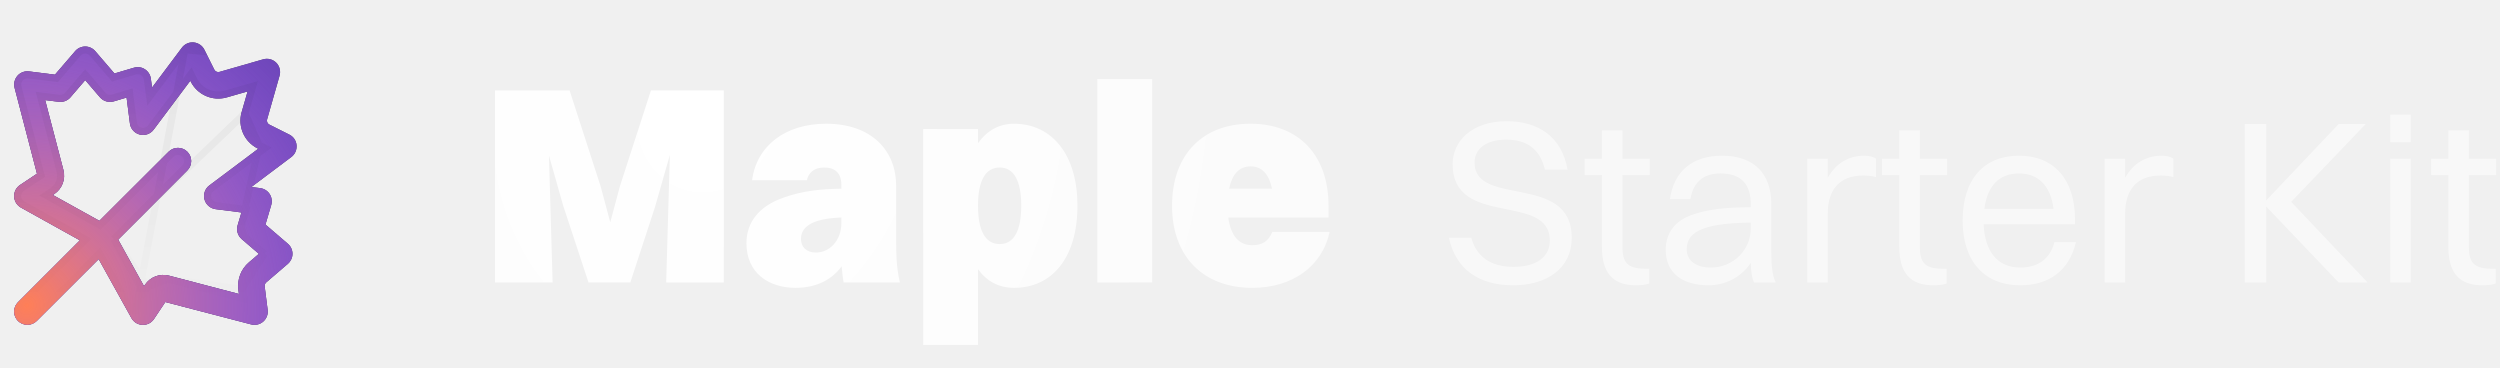
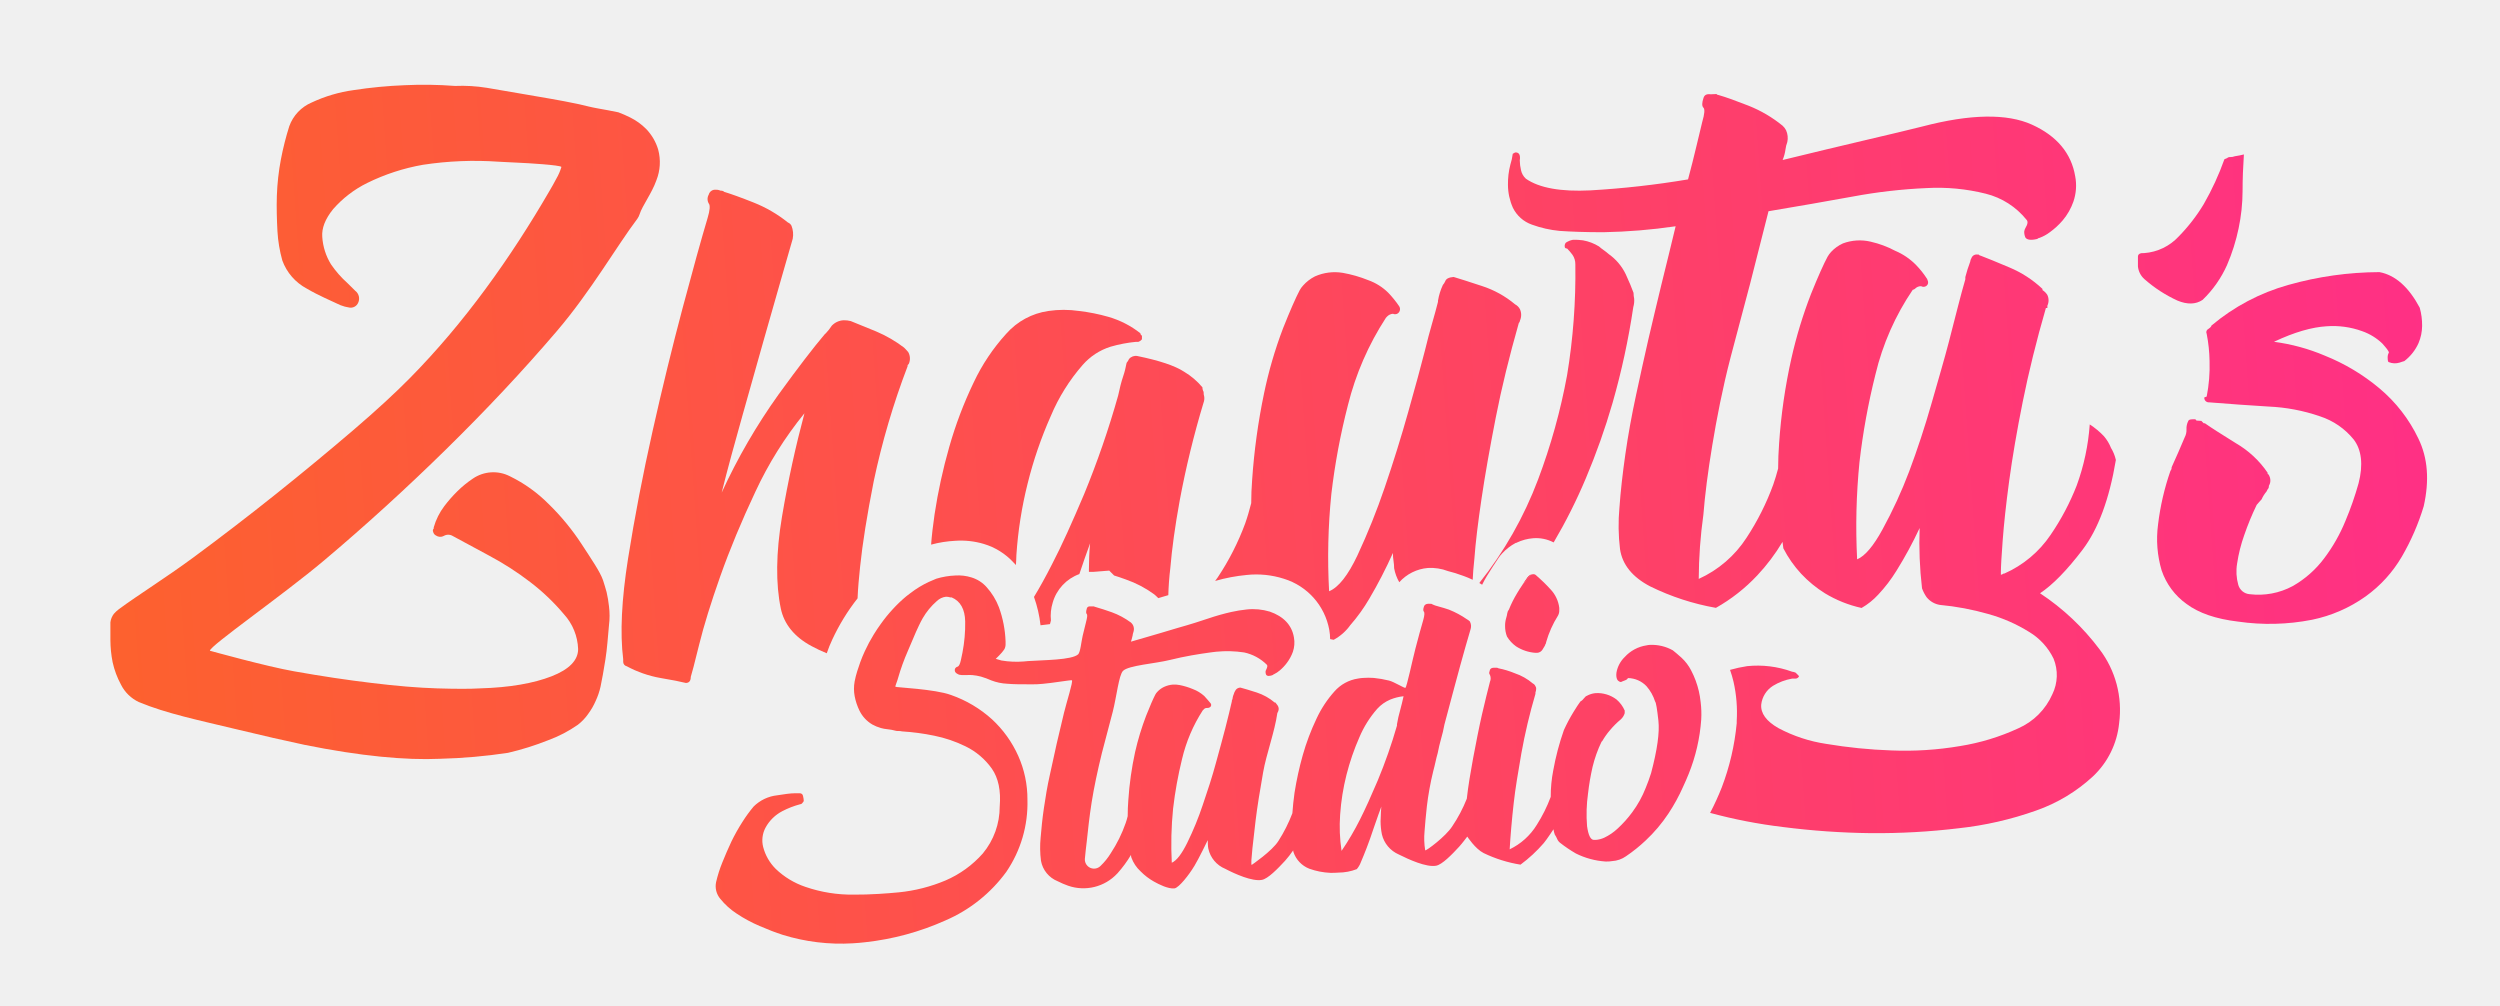
- <svg xmlns="http://www.w3.org/2000/svg" width="177" height="26" viewBox="0 0 177 26" fill="none">
-   <path d="M14.47 3.52C14.325 3.231 14.04 3.036 13.716 3.004C13.392 2.973 13.076 3.114 12.88 3.375L10.763 6.203L10.681 5.574C10.646 5.301 10.494 5.059 10.263 4.907C10.033 4.754 9.748 4.715 9.486 4.793L8.103 5.203L6.744 3.621C6.564 3.414 6.306 3.293 6.033 3.293C5.76 3.293 5.498 3.414 5.322 3.621L3.892 5.285L2.057 5.055C1.748 5.016 1.439 5.133 1.236 5.367C1.033 5.602 0.955 5.918 1.033 6.219L2.619 12.297L1.42 13.098C1.146 13.277 0.99 13.59 1.002 13.914C1.014 14.238 1.197 14.535 1.482 14.695L5.658 17.015L1.275 21.398C0.908 21.765 0.908 22.359 1.275 22.722C1.643 23.085 2.236 23.089 2.6 22.722L6.986 18.343L9.306 22.519C9.466 22.804 9.759 22.988 10.087 22.999C10.415 23.011 10.724 22.855 10.904 22.581L11.704 21.382L17.782 22.968C18.083 23.046 18.403 22.972 18.638 22.765C18.872 22.558 18.989 22.253 18.95 21.945L18.739 20.273C18.728 20.168 18.767 20.066 18.845 19.996L20.38 18.679C20.587 18.5 20.708 18.242 20.708 17.968C20.708 17.695 20.587 17.433 20.38 17.258L18.794 15.898L19.204 14.515C19.282 14.25 19.239 13.969 19.091 13.738C18.942 13.508 18.696 13.355 18.423 13.32L17.798 13.238L20.626 11.117C20.888 10.922 21.024 10.605 20.997 10.281C20.97 9.957 20.774 9.672 20.481 9.527L19.071 8.82C18.939 8.754 18.868 8.598 18.911 8.453L19.794 5.36C19.888 5.032 19.798 4.68 19.556 4.438C19.314 4.196 18.962 4.106 18.634 4.2L15.54 5.09C15.396 5.133 15.243 5.063 15.173 4.93L14.47 3.52ZM8.365 16.965L13.263 12.066C13.63 11.699 13.63 11.105 13.263 10.742C12.896 10.379 12.302 10.375 11.939 10.742L7.037 15.636L3.74 13.805L3.846 13.734C4.4 13.363 4.658 12.684 4.49 12.039L3.197 7.086L4.162 7.207C4.474 7.246 4.787 7.125 4.99 6.887L6.033 5.672L7.076 6.887C7.318 7.168 7.701 7.281 8.056 7.176L8.962 6.906L9.197 8.734C9.244 9.113 9.517 9.426 9.888 9.524C10.259 9.621 10.65 9.484 10.877 9.18L13.474 5.715L13.501 5.77C13.97 6.711 15.044 7.184 16.056 6.895L17.529 6.473L17.107 7.945C16.818 8.957 17.29 10.031 18.232 10.504L18.286 10.531L14.822 13.129C14.517 13.359 14.38 13.75 14.478 14.117C14.575 14.484 14.888 14.758 15.267 14.808L17.095 15.043L16.825 15.949C16.72 16.304 16.833 16.687 17.114 16.929L18.329 17.972L17.622 18.578C17.064 19.054 16.782 19.781 16.876 20.511L16.915 20.812L11.962 19.515C11.318 19.347 10.638 19.605 10.267 20.16L10.197 20.265L8.365 16.965Z" fill="#0D001D" />
-   <path d="M14.47 3.52C14.325 3.231 14.04 3.036 13.716 3.004C13.392 2.973 13.076 3.114 12.88 3.375L10.763 6.203L10.681 5.574C10.646 5.301 10.494 5.059 10.263 4.907C10.033 4.754 9.748 4.715 9.486 4.793L8.103 5.203L6.744 3.621C6.564 3.414 6.306 3.293 6.033 3.293C5.76 3.293 5.498 3.414 5.322 3.621L3.892 5.285L2.057 5.055C1.748 5.016 1.439 5.133 1.236 5.367C1.033 5.602 0.955 5.918 1.033 6.219L2.619 12.297L1.42 13.098C1.146 13.277 0.99 13.59 1.002 13.914C1.014 14.238 1.197 14.535 1.482 14.695L5.658 17.015L1.275 21.398C0.908 21.765 0.908 22.359 1.275 22.722C1.643 23.085 2.236 23.089 2.6 22.722L6.986 18.343L9.306 22.519C9.466 22.804 9.759 22.988 10.087 22.999C10.415 23.011 10.724 22.855 10.904 22.581L11.704 21.382L17.782 22.968C18.083 23.046 18.403 22.972 18.638 22.765C18.872 22.558 18.989 22.253 18.95 21.945L18.739 20.273C18.728 20.168 18.767 20.066 18.845 19.996L20.38 18.679C20.587 18.5 20.708 18.242 20.708 17.968C20.708 17.695 20.587 17.433 20.38 17.258L18.794 15.898L19.204 14.515C19.282 14.25 19.239 13.969 19.091 13.738C18.942 13.508 18.696 13.355 18.423 13.32L17.798 13.238L20.626 11.117C20.888 10.922 21.024 10.605 20.997 10.281C20.97 9.957 20.774 9.672 20.481 9.527L19.071 8.82C18.939 8.754 18.868 8.598 18.911 8.453L19.794 5.36C19.888 5.032 19.798 4.68 19.556 4.438C19.314 4.196 18.962 4.106 18.634 4.2L15.54 5.09C15.396 5.133 15.243 5.063 15.173 4.93L14.47 3.52ZM8.365 16.965L13.263 12.066C13.63 11.699 13.63 11.105 13.263 10.742C12.896 10.379 12.302 10.375 11.939 10.742L7.037 15.636L3.74 13.805L3.846 13.734C4.4 13.363 4.658 12.684 4.49 12.039L3.197 7.086L4.162 7.207C4.474 7.246 4.787 7.125 4.99 6.887L6.033 5.672L7.076 6.887C7.318 7.168 7.701 7.281 8.056 7.176L8.962 6.906L9.197 8.734C9.244 9.113 9.517 9.426 9.888 9.524C10.259 9.621 10.65 9.484 10.877 9.18L13.474 5.715L13.501 5.77C13.97 6.711 15.044 7.184 16.056 6.895L17.529 6.473L17.107 7.945C16.818 8.957 17.29 10.031 18.232 10.504L18.286 10.531L14.822 13.129C14.517 13.359 14.38 13.75 14.478 14.117C14.575 14.484 14.888 14.758 15.267 14.808L17.095 15.043L16.825 15.949C16.72 16.304 16.833 16.687 17.114 16.929L18.329 17.972L17.622 18.578C17.064 19.054 16.782 19.781 16.876 20.511L16.915 20.812L11.962 19.515C11.318 19.347 10.638 19.605 10.267 20.16L10.197 20.265L8.365 16.965Z" fill="url(#paint0_radial_64_2)" />
-   <path d="M14.47 3.52C14.325 3.231 14.04 3.036 13.716 3.004C13.392 2.973 13.076 3.114 12.88 3.375L10.763 6.203L10.681 5.574C10.646 5.301 10.494 5.059 10.263 4.907C10.033 4.754 9.748 4.715 9.486 4.793L8.103 5.203L6.744 3.621C6.564 3.414 6.306 3.293 6.033 3.293C5.76 3.293 5.498 3.414 5.322 3.621L3.892 5.285L2.057 5.055C1.748 5.016 1.439 5.133 1.236 5.367C1.033 5.602 0.955 5.918 1.033 6.219L2.619 12.297L1.42 13.098C1.146 13.277 0.99 13.59 1.002 13.914C1.014 14.238 1.197 14.535 1.482 14.695L5.658 17.015L1.275 21.398C0.908 21.765 0.908 22.359 1.275 22.722C1.643 23.085 2.236 23.089 2.6 22.722L6.986 18.343L9.306 22.519C9.466 22.804 9.759 22.988 10.087 22.999C10.415 23.011 10.724 22.855 10.904 22.581L11.704 21.382L17.782 22.968C18.083 23.046 18.403 22.972 18.638 22.765C18.872 22.558 18.989 22.253 18.95 21.945L18.739 20.273C18.728 20.168 18.767 20.066 18.845 19.996L20.38 18.679C20.587 18.5 20.708 18.242 20.708 17.968C20.708 17.695 20.587 17.433 20.38 17.258L18.794 15.898L19.204 14.515C19.282 14.25 19.239 13.969 19.091 13.738C18.942 13.508 18.696 13.355 18.423 13.32L17.798 13.238L20.626 11.117C20.888 10.922 21.024 10.605 20.997 10.281C20.97 9.957 20.774 9.672 20.481 9.527L19.071 8.82C18.939 8.754 18.868 8.598 18.911 8.453L19.794 5.36C19.888 5.032 19.798 4.68 19.556 4.438C19.314 4.196 18.962 4.106 18.634 4.2L15.54 5.09C15.396 5.133 15.243 5.063 15.173 4.93L14.47 3.52ZM8.365 16.965L13.263 12.066C13.63 11.699 13.63 11.105 13.263 10.742C12.896 10.379 12.302 10.375 11.939 10.742L7.037 15.636L3.74 13.805L3.846 13.734C4.4 13.363 4.658 12.684 4.49 12.039L3.197 7.086L4.162 7.207C4.474 7.246 4.787 7.125 4.99 6.887L6.033 5.672L7.076 6.887C7.318 7.168 7.701 7.281 8.056 7.176L8.962 6.906L9.197 8.734C9.244 9.113 9.517 9.426 9.888 9.524C10.259 9.621 10.65 9.484 10.877 9.18L13.474 5.715L13.501 5.77C13.97 6.711 15.044 7.184 16.056 6.895L17.529 6.473L17.107 7.945C16.818 8.957 17.29 10.031 18.232 10.504L18.286 10.531L14.822 13.129C14.517 13.359 14.38 13.75 14.478 14.117C14.575 14.484 14.888 14.758 15.267 14.808L17.095 15.043L16.825 15.949C16.72 16.304 16.833 16.687 17.114 16.929L18.329 17.972L17.622 18.578C17.064 19.054 16.782 19.781 16.876 20.511L16.915 20.812L11.962 19.515C11.318 19.347 10.638 19.605 10.267 20.16L10.197 20.265L8.365 16.965Z" fill="url(#paint1_radial_64_2)" />
-   <path d="M13.081 3.525L13.08 3.525L10.963 6.353L10.595 6.845L10.515 6.236L10.433 5.607L10.433 5.606C10.407 5.406 10.296 5.228 10.125 5.115C9.958 5.005 9.75 4.975 9.557 5.033L9.557 5.033L8.174 5.443L8.019 5.489L7.914 5.366L6.555 3.785C6.555 3.785 6.555 3.785 6.555 3.785C6.421 3.631 6.231 3.543 6.033 3.543C5.833 3.543 5.641 3.632 5.513 3.783L5.512 3.784L5.512 3.784L4.082 5.448L3.995 5.55L3.861 5.533L2.025 5.303L2.025 5.303C1.799 5.274 1.573 5.36 1.425 5.531C1.274 5.705 1.218 5.937 1.275 6.156C1.275 6.156 1.275 6.156 1.275 6.156L2.861 12.234L2.906 12.406L2.758 12.505L1.559 13.305L1.557 13.306C1.359 13.437 1.243 13.666 1.252 13.905C1.26 14.14 1.394 14.358 1.604 14.477C1.605 14.477 1.605 14.477 1.605 14.477L5.779 16.797L6.069 16.958L5.835 17.192L1.452 21.575C1.182 21.845 1.183 22.279 1.451 22.544C1.723 22.813 2.158 22.813 2.422 22.546L2.423 22.545L6.809 18.166L7.044 17.933L7.205 18.222L9.524 22.396C9.524 22.397 9.524 22.397 9.524 22.397L13.081 3.525ZM13.081 3.525C13.224 3.333 13.455 3.23 13.692 3.253C13.931 3.276 14.14 3.42 14.246 3.631L13.081 3.525ZM8.055 16.921L8.188 16.788L13.086 11.89C13.356 11.62 13.355 11.185 13.087 10.92C12.816 10.651 12.38 10.652 12.117 10.918L12.116 10.919L7.213 15.813L7.08 15.947L6.915 15.855L3.619 14.023L3.26 13.824L3.601 13.597L3.707 13.526C4.173 13.214 4.389 12.644 4.248 12.102L2.955 7.149L2.862 6.792L3.228 6.838L4.193 6.959C4.193 6.959 4.193 6.959 4.193 6.959C4.422 6.988 4.652 6.899 4.8 6.725L4.8 6.724L5.843 5.509L6.033 5.288L6.223 5.509L7.265 6.724C7.265 6.724 7.265 6.724 7.266 6.724C7.444 6.931 7.725 7.014 7.985 6.936C7.985 6.936 7.985 6.936 7.985 6.936L8.891 6.667L9.173 6.583L9.21 6.875L9.445 8.703L9.445 8.704C9.479 8.981 9.679 9.21 9.952 9.282C10.225 9.354 10.511 9.253 10.676 9.031L10.676 9.03L13.274 5.565L13.517 5.241L13.698 5.603L13.725 5.658L13.725 5.658C14.14 6.492 15.091 6.91 15.987 6.654L17.46 6.233L17.893 6.108L17.769 6.542L17.347 8.014L8.055 16.921ZM8.055 16.921L8.146 17.086L9.978 20.387L10.177 20.745L10.405 20.404L10.475 20.299M8.055 16.921L10.475 20.299M10.475 20.299L10.475 20.298C10.787 19.832 11.358 19.616 11.899 19.757L10.475 20.299ZM18.344 10.28L18.398 10.308L18.76 10.489L18.436 10.731L14.972 13.328C14.972 13.328 14.972 13.328 14.972 13.328C14.748 13.498 14.648 13.785 14.719 14.053C14.791 14.321 15.02 14.523 15.299 14.56C15.3 14.56 15.3 14.561 15.3 14.561L17.127 14.795L17.418 14.832L17.334 15.114L17.065 16.02L18.344 10.28ZM18.344 10.28C17.509 9.862 17.091 8.91 17.347 8.014L18.344 10.28ZM18.713 17.973L18.492 18.162L17.785 18.768L17.785 18.768C17.29 19.19 17.041 19.832 17.124 20.479L18.713 17.973ZM18.713 17.973L18.492 17.783M18.713 17.973L18.492 17.783M18.492 17.783L17.278 16.74C17.277 16.74 17.277 16.74 17.277 16.74M18.492 17.783L17.277 16.74M17.277 16.74C17.07 16.561 16.988 16.281 17.065 16.02L17.277 16.74ZM11.899 19.757L16.852 21.054L17.211 21.148L17.163 20.78L17.124 20.479L11.899 19.757Z" stroke="url(#paint2_linear_64_2)" stroke-opacity="0.05" stroke-width="0.5" />
-   <path d="M35.046 20V6.4H40.326L42.526 13.2L43.206 15.74L43.886 13.2L46.086 6.4H51.246V20H47.166L47.426 10.98L46.366 14.68L44.626 20H41.666L39.886 14.6L38.866 11.02L39.126 20H35.046ZM57.129 12.76H53.249C53.569 10.3 55.629 8.76 58.489 8.76C61.709 8.76 63.449 10.66 63.449 13.16V17.26C63.449 18.76 63.589 19.46 63.709 20H59.729C59.669 19.7 59.629 19.32 59.589 18.86C58.789 19.94 57.609 20.38 56.329 20.38C54.409 20.38 52.849 19.32 52.849 17.22C52.849 15.76 53.709 14.6 55.509 13.98C56.869 13.5 58.149 13.38 59.569 13.36V13.1C59.569 12.26 59.129 11.86 58.349 11.86C57.609 11.86 57.229 12.26 57.129 12.76ZM56.709 16.92C56.709 17.48 57.089 17.88 57.769 17.88C58.729 17.88 59.569 17.04 59.569 15.78V15.4C57.349 15.48 56.709 16.14 56.709 16.92ZM69.243 24.42H65.363V9.14H69.243V10.14C69.883 9.24 70.743 8.76 71.783 8.76C74.523 8.76 76.283 11 76.283 14.56C76.283 18.26 74.483 20.38 71.783 20.38C70.723 20.38 69.863 19.92 69.243 19.06V24.42ZM70.783 11.86C69.763 11.86 69.243 12.8 69.243 14.56C69.243 16.34 69.763 17.28 70.783 17.28C71.783 17.28 72.303 16.34 72.303 14.56C72.303 12.8 71.783 11.86 70.783 11.86ZM77.692 20V5.6H81.572V20H77.692ZM94.14 16.42C93.6 18.9 91.46 20.38 88.66 20.38C85.18 20.38 82.98 18.14 82.98 14.58C82.98 10.88 85.2 8.76 88.54 8.76C91.92 8.76 94.06 10.96 94.06 14.56V15.4H86.96C87.14 16.68 87.7 17.36 88.66 17.36C89.38 17.36 89.8 17.08 90.08 16.42H94.14ZM88.54 11.78C87.74 11.78 87.24 12.32 87.02 13.36H90.06C89.84 12.32 89.34 11.78 88.54 11.78Z" fill="url(#paint3_radial_64_2)" />
-   <path d="M104.398 11.519C104.398 14.687 111.279 12.229 111.279 16.832C111.279 18.994 109.53 20.198 107.137 20.198C104.728 20.198 103.078 19.093 102.583 16.832H104.167C104.53 18.169 105.537 18.895 107.154 18.895C108.837 18.895 109.728 18.152 109.728 17.03C109.728 13.598 102.847 16.155 102.847 11.618C102.847 10.001 104.2 8.582 106.675 8.582C108.837 8.582 110.569 9.621 110.982 12.014H109.381C109.035 10.529 108.078 9.886 106.642 9.886C105.223 9.886 104.398 10.529 104.398 11.519ZM113.416 17.476V12.393H112.195V11.239H113.416V9.226H114.868V11.239H116.799V12.393H114.868V17.476C114.868 18.532 115.182 19.026 116.469 19.026H116.766V20.066C116.601 20.148 116.238 20.198 115.825 20.198C114.192 20.198 113.416 19.323 113.416 17.476ZM119.683 14.093H118.231C118.511 12.162 119.782 11.024 121.927 11.024C124.27 11.024 125.408 12.393 125.408 14.44V17.888C125.408 18.895 125.491 19.521 125.722 20H124.187C124.022 19.654 123.973 19.142 123.956 18.614C123.214 19.72 122.026 20.198 120.97 20.198C119.155 20.198 117.934 19.357 117.934 17.69C117.934 16.485 118.594 15.611 119.881 15.182C121.069 14.786 122.273 14.687 123.956 14.671V14.473C123.956 13.053 123.296 12.278 121.795 12.278C120.541 12.278 119.864 12.971 119.683 14.093ZM119.419 17.657C119.419 18.465 120.095 18.944 121.118 18.944C122.735 18.944 123.956 17.674 123.956 16.172V15.759C120.227 15.793 119.419 16.584 119.419 17.657ZM127.954 20V11.239H129.406V12.591C130 11.519 130.94 11.024 131.996 11.024C132.343 11.024 132.656 11.107 132.821 11.239V12.542C132.574 12.46 132.26 12.427 131.914 12.427C130.165 12.427 129.406 13.515 129.406 15.1V20H127.954ZM134.472 17.476V12.393H133.251V11.239H134.472V9.226H135.924V11.239H137.854V12.393H135.924V17.476C135.924 18.532 136.237 19.026 137.524 19.026H137.821V20.066C137.656 20.148 137.293 20.198 136.881 20.198C135.247 20.198 134.472 19.323 134.472 17.476ZM146.975 17.145C146.497 19.192 145.028 20.198 143.032 20.198C140.491 20.198 138.956 18.482 138.956 15.627C138.956 12.658 140.491 11.024 142.949 11.024C145.424 11.024 146.909 12.723 146.909 15.512V15.875H140.441C140.524 17.838 141.448 18.944 143.032 18.944C144.269 18.944 145.144 18.35 145.457 17.145H146.975ZM142.949 12.278C141.547 12.278 140.705 13.152 140.491 14.786H145.391C145.193 13.169 144.319 12.278 142.949 12.278ZM149.009 20V11.239H150.461V12.591C151.055 11.519 151.996 11.024 153.052 11.024C153.398 11.024 153.712 11.107 153.877 11.239V12.542C153.629 12.46 153.316 12.427 152.969 12.427C151.22 12.427 150.461 13.515 150.461 15.1V20H149.009ZM158.93 20V8.78H160.448V14.192L165.579 8.78H167.493L162.213 14.291L167.625 20H165.579L160.448 14.621V20H158.93ZM169.227 10.067V8.12H170.679V10.067H169.227ZM169.227 20V11.239H170.679V20H169.227ZM173.344 17.476V12.393H172.123V11.239H173.344V9.226H174.796V11.239H176.727V12.393H174.796V17.476C174.796 18.532 175.11 19.026 176.397 19.026H176.694V20.066C176.529 20.148 176.166 20.198 175.753 20.198C174.12 20.198 173.344 19.323 173.344 17.476Z" fill="white" fill-opacity="0.55" />
+ <svg xmlns="http://www.w3.org/2000/svg" xmlns:xlink="http://www.w3.org/1999/xlink" id="Camada_1" data-name="Camada 1" viewBox="0 0 512 205.97">
  <defs>
-     <radialGradient id="paint0_radial_64_2" cx="0" cy="0" r="1" gradientUnits="userSpaceOnUse" gradientTransform="translate(1 23) rotate(-47.3271) scale(79.1336 79.1337)">
-       <stop stop-color="#9563FF" />
-       <stop offset="1" stop-color="#9563FF" stop-opacity="0" />
-     </radialGradient>
-     <radialGradient id="paint1_radial_64_2" cx="0" cy="0" r="1" gradientUnits="userSpaceOnUse" gradientTransform="translate(1.90911 21.6364) rotate(-41.7101) scale(28.0094 28.0093)">
-       <stop stop-color="#FF7F57" />
-       <stop offset="1" stop-color="#9563FF" stop-opacity="0" />
-     </radialGradient>
-     <linearGradient id="paint2_linear_64_2" x1="11" y1="3" x2="11" y2="23" gradientUnits="userSpaceOnUse">
-       <stop />
-       <stop offset="1" stop-opacity="0" />
+     <style>.cls-1{fill:url(#Gradiente_sem_nome_6);}.cls-2{fill:url(#Gradiente_sem_nome_6-2);}.cls-3{fill:url(#Gradiente_sem_nome_6-3);}.cls-4{fill:url(#Gradiente_sem_nome_6-4);}.cls-5{fill:url(#Gradiente_sem_nome_6-5);}.cls-6{fill:url(#Gradiente_sem_nome_6-6);}.cls-7{fill:url(#Gradiente_sem_nome_6-7);}.cls-8{fill:url(#Gradiente_sem_nome_6-8);}.cls-9{fill:url(#Gradiente_sem_nome_6-9);}.cls-10{fill:url(#Gradiente_sem_nome_6-10);}.cls-11{fill:url(#Gradiente_sem_nome_6-11);}.cls-12{fill:url(#Gradiente_sem_nome_6-12);}</style>
+     <linearGradient id="Gradiente_sem_nome_6" x1="1" y1="92.5" x2="502.47" y2="57.09" gradientUnits="userSpaceOnUse">
+       <stop offset="0" stop-color="#fd632b" />
+       <stop offset="1" stop-color="#ff2f86" />
    </linearGradient>
-     <radialGradient id="paint3_radial_64_2" cx="0" cy="0" r="1" gradientUnits="userSpaceOnUse" gradientTransform="translate(50.0769 8) rotate(17.0079) scale(75.2126 86.7275)">
-       <stop stop-color="white" />
-       <stop offset="1" stop-color="white" stop-opacity="0.5" />
-     </radialGradient>
+     <linearGradient id="Gradiente_sem_nome_6-2" x1="1.48" y1="99.37" x2="502.95" y2="63.96" xlink:href="#Gradiente_sem_nome_6" />
+     <linearGradient id="Gradiente_sem_nome_6-3" x1="1.85" y1="104.53" x2="503.31" y2="69.12" xlink:href="#Gradiente_sem_nome_6" />
+     <linearGradient id="Gradiente_sem_nome_6-4" x1="2.66" y1="116.05" x2="504.13" y2="80.64" xlink:href="#Gradiente_sem_nome_6" />
+     <linearGradient id="Gradiente_sem_nome_6-5" x1="2.4" y1="112.43" x2="503.87" y2="77.02" xlink:href="#Gradiente_sem_nome_6" />
+     <linearGradient id="Gradiente_sem_nome_6-6" x1="4.38" y1="140.45" x2="505.85" y2="105.04" xlink:href="#Gradiente_sem_nome_6" />
+     <linearGradient id="Gradiente_sem_nome_6-7" x1="1.98" y1="106.4" x2="503.45" y2="70.99" xlink:href="#Gradiente_sem_nome_6" />
+     <linearGradient id="Gradiente_sem_nome_6-8" x1="3" y1="120.87" x2="504.47" y2="85.46" xlink:href="#Gradiente_sem_nome_6" />
+     <linearGradient id="Gradiente_sem_nome_6-9" x1="0.04" y1="78.96" x2="501.51" y2="43.55" xlink:href="#Gradiente_sem_nome_6" />
+     <linearGradient id="Gradiente_sem_nome_6-10" x1="3.29" y1="125.01" x2="504.76" y2="89.6" xlink:href="#Gradiente_sem_nome_6" />
+     <linearGradient id="Gradiente_sem_nome_6-11" x1="6.36" y1="168.47" x2="507.83" y2="133.06" xlink:href="#Gradiente_sem_nome_6" />
+     <linearGradient id="Gradiente_sem_nome_6-12" x1="4.88" y1="147.5" x2="506.35" y2="112.09" xlink:href="#Gradiente_sem_nome_6" />
  </defs>
+   <path class="cls-1" d="M134.79,30.62a10.32,10.32,0,0,0-2.45-4.2,12.3,12.3,0,0,0-3.25-2.35A25.18,25.18,0,0,0,126.64,23c-1.44-.29-2.81-.56-4.11-.78s-2.61-.56-3.88-.86c-4.09-.88-7.86-1.46-10.91-2s-5.77-1-8-1.37a32.26,32.26,0,0,0-6.55-.39,83.12,83.12,0,0,0-10.3-.15,91.83,91.83,0,0,0-10.44,1,29.76,29.76,0,0,0-8.61,2.54,8.34,8.34,0,0,0-4.6,4.87,60.16,60.16,0,0,0-1.71,6.77,48.8,48.8,0,0,0-.83,7.46c-.08,2.47,0,4.92.12,7.26a28.36,28.36,0,0,0,1,6,10.63,10.63,0,0,0,5,5.75c2.5,1.47,5.06,2.52,6.9,3.4a8.13,8.13,0,0,0,1.83.49,1.66,1.66,0,0,0,1.81-1,2,2,0,0,0-.61-2.44c-.88-.86-1.42-1.42-1.56-1.54a21.51,21.51,0,0,1-3.4-3.87A12.2,12.2,0,0,1,66,48.53c-.14-1.79.59-3.67,2.21-5.68a22.48,22.48,0,0,1,7-5.38,42.37,42.37,0,0,1,11.4-3.72,70.24,70.24,0,0,1,15.53-.63c.32,0,1.57.1,3.77.19s8.83.49,9.07.88a11,11,0,0,1-1.07,2.45c-.4.81-.89,1.61-1.35,2.42-8,13.79-17.46,27.07-28.61,38.37C81.06,80.37,77.14,84,72.2,88.22S62,96.8,56.45,101.23,45.25,110,39.6,114.17s-11.25,7.63-15.28,10.61a7,7,0,0,0-1,.93,3.59,3.59,0,0,0-.71,1.74v3.62a23.84,23.84,0,0,0,.46,4.57,17.6,17.6,0,0,0,1.72,4.6,7.8,7.8,0,0,0,3.64,3.54c5.55,2.33,12.64,3.8,19,5.34s11.34,2.66,14.92,3.42c11.47,2.32,20.73,3.18,27.75,2.86a111.78,111.78,0,0,0,13.94-1.22,57.83,57.83,0,0,0,8.25-2.59,26.58,26.58,0,0,0,6.06-3.16,10.11,10.11,0,0,0,2.18-2.32,13.18,13.18,0,0,0,1.46-2.55,14.21,14.21,0,0,0,1-2.93c.3-1.42.64-3.3,1-5.58s.51-4.67.73-7a15.68,15.68,0,0,0,0-3.88,24.86,24.86,0,0,0-.49-2.91c-.22-.76-.49-1.74-.73-2.43-.61-1.76-2.42-4.37-4.36-7.36a48.43,48.43,0,0,0-6.79-8.26,29.09,29.09,0,0,0-7.88-5.65,7.43,7.43,0,0,0-7.63.46,21.39,21.39,0,0,0-3.15,2.57A27.26,27.26,0,0,0,91,103.65,13.17,13.17,0,0,0,88.83,108v.24a.58.58,0,0,0-.12.68,1.09,1.09,0,0,0,.59.76,1.53,1.53,0,0,0,1.59.08,1.76,1.76,0,0,1,1.81,0q2.89,1.53,7.41,4a60.59,60.59,0,0,1,8.48,5.45,43.46,43.46,0,0,1,6.9,6.58,11.16,11.16,0,0,1,2.91,7.14c0,2.28-1.81,4.16-5.45,5.58s-8.54,2.3-14.68,2.47q-2.89.18-8.73,0t-13.33-1.1q-7.51-.89-16-2.4c-5.68-1-17.22-4.21-17.22-4.21-.15-.9,14.89-11.34,23.38-18.49S83.23,100,91.38,92,107.1,75.94,114.05,67.8s12.2-17.32,16.48-23a3.37,3.37,0,0,0,.49-1c.49-1.59,2.5-4.28,3.4-6.85A10,10,0,0,0,134.79,30.62Z" />
+   <path class="cls-2" d="M178.94,98.55q-2.06,10.42-2.79,17.5c-.24,2.29-.44,4.45-.52,6.49a42,42,0,0,0-2.88,4.14,43.72,43.72,0,0,0-2.28,4.26,26.94,26.94,0,0,0-1.15,2.85,30.65,30.65,0,0,1-3.1-1.46c-3.56-1.9-5.65-4.54-6.31-7.7-1.06-5.07-1-11.4.24-18.8s2.81-14.48,4.6-21.19a76.33,76.33,0,0,0-10.05,16.07q-4.24,9-7.17,17.26c-1.93,5.46-3.39,10.17-4.35,14.07s-1.54,6.11-1.71,6.58c0,.81-.32,1.23-1,1.25-1.15-.29-2.84-.62-5.11-1a23,23,0,0,1-7-2.42.92.92,0,0,1-.73-.94V135q-1-8,1-20.63t5-26q3-13.38,6.19-25.36t5.09-18.34c.49-1.62.56-2.64.24-3a1.8,1.8,0,0,1,0-1.81,1.35,1.35,0,0,1,1.47-1,1.64,1.64,0,0,1,.71.1.87.87,0,0,0,.49.1.66.66,0,0,1,.49.23c1.44.44,3.48,1.17,6.06,2.2a27.1,27.1,0,0,1,7,4.08,1.37,1.37,0,0,1,.73.67,4.84,4.84,0,0,1,.25,2.66c-.49,1.66-1.25,4.31-2.3,8s-2.27,7.93-3.64,12.75-2.83,10-4.36,15.46-3,10.75-4.25,15.78a121.77,121.77,0,0,1,11.64-20.09q6-8.27,9.46-12.34l.25-.23a10.38,10.38,0,0,0,1.2-1.53,3.56,3.56,0,0,1,2.42-1.11,5.27,5.27,0,0,1,1.47.17c1.44.58,3.19,1.28,5.2,2.12a26.43,26.43,0,0,1,5.7,3.3c.17.16.46.46.86.92a2.67,2.67,0,0,1,.12,2.42l-.24.26V75A156.19,156.19,0,0,0,178.94,98.55Z" />
+   <path class="cls-3" d="M233.87,68.75v.73a1.53,1.53,0,0,1-.74.53l-.49,0a28.4,28.4,0,0,0-5.21,1,12.58,12.58,0,0,0-5.7,3.73,38.57,38.57,0,0,0-6.53,10.47,83.45,83.45,0,0,0-4.74,13.81,82.55,82.55,0,0,0-2.3,14.6c0,.71-.07,1.42-.1,2.11-.17-.18-.31-.37-.49-.53a13.49,13.49,0,0,0-6.11-3.81,16.51,16.51,0,0,0-5.77-.64,23.42,23.42,0,0,0-5,.79c.15-2,.39-4,.71-6.21a110.37,110.37,0,0,1,3-13.77,82.61,82.61,0,0,1,5-13.21,40.33,40.33,0,0,1,6.68-10,14.18,14.18,0,0,1,8.61-4.66,21.52,21.52,0,0,1,6.31,0,37.5,37.5,0,0,1,6,1.2,19.18,19.18,0,0,1,6.55,3.36A.6.6,0,0,0,233.87,68.75Z" />
+   <path class="cls-4" d="M246.48,82.49a189.4,189.4,0,0,0-4.86,19.93c-1,5.47-1.62,10.11-1.93,13.85-.25,2-.37,3.9-.42,5.62l-1.17.34c-.3.09-.59.17-.88.27a2.94,2.94,0,0,0-.4-.39l-.24-.22-.24-.2a22.14,22.14,0,0,0-5.73-3c-.85-.31-1.69-.6-2.44-.83l-1-1-3.26.26-.73,0-.17,0v-.49c0-1.76.07-3.55.24-5.35-.76,2.09-1.51,4.2-2.2,6.29a8.78,8.78,0,0,0-5.45,5.83,9.25,9.25,0,0,0-.37,3.67l-.12.47-.08.28c-.66.1-1.29.17-1.93.24a25.48,25.48,0,0,0-1.34-5.81c1.22-2,2.48-4.3,3.71-6.72,2-3.84,4.14-8.63,6.56-14.33A184.69,184.69,0,0,0,229,81c.32-1.49.63-2.78,1-3.85s.56-2,.73-2.84a3.1,3.1,0,0,0,.49-.78,1.8,1.8,0,0,1,1.69-.62c4.52.92,7.73,2,9.58,3.21a14.56,14.56,0,0,1,3.77,3.21,1.84,1.84,0,0,0,.24.93,3.08,3.08,0,0,0,.13,1A2.56,2.56,0,0,1,246.48,82.49Z" />
+   <path class="cls-5" d="M301.61,118.74a19.17,19.17,0,0,0-1.86-.78c-1.22-.46-2.3-.78-3.2-1a9.92,9.92,0,0,0-4.11-.64,8.86,8.86,0,0,0-5.87,2.92,9.06,9.06,0,0,1-1.05-2.85,10.15,10.15,0,0,0-.12-1.46,10.25,10.25,0,0,1-.13-1.68,93.94,93.94,0,0,1-4.84,9.37,34.79,34.79,0,0,1-3.89,5.41,10,10,0,0,1-3.4,3c-.24-.06-.49-.08-.73-.14a10.84,10.84,0,0,0-.17-1.87,13.46,13.46,0,0,0-9.3-10.49,18.56,18.56,0,0,0-7.6-.78,35,35,0,0,0-6.48,1.23,8.44,8.44,0,0,0,.54-.75A53,53,0,0,0,255,107.24c.48-1.34.88-2.77,1.25-4.19,0-1.64.07-3.21.19-4.79a129.74,129.74,0,0,1,2.43-17.66,87.15,87.15,0,0,1,3.88-13.32c1.45-3.66,2.6-6.26,3.4-7.79a4.48,4.48,0,0,1,.71-1,8.17,8.17,0,0,1,2.45-1.89,10,10,0,0,1,5.7-.72,26.07,26.07,0,0,1,5.21,1.5,11.07,11.07,0,0,1,4.1,2.58,21.16,21.16,0,0,1,2.21,2.73,1.08,1.08,0,0,1-.25,1.49,1,1,0,0,1-1,.08,1.88,1.88,0,0,0-1.22.58l-.24.27a58.74,58.74,0,0,0-7.76,17.85,135.57,135.57,0,0,0-3.4,18.21,127.93,127.93,0,0,0-.46,19.92c1.93-.79,3.88-3.26,5.82-7.38a138.39,138.39,0,0,0,5.58-13.9c1.76-5.15,3.38-10.36,4.84-15.56s2.61-9.39,3.4-12.52c.49-2,.95-3.79,1.44-5.45s.88-3.15,1.22-4.47v-.22a12.43,12.43,0,0,1,1-3.23,2.84,2.84,0,0,0,.49-.77c.17-.5.73-.79,1.71-.87,1.29.39,3.23,1,5.82,1.86a20.22,20.22,0,0,1,6.77,3.75,2.37,2.37,0,0,1,1,1,2.87,2.87,0,0,1,0,2.32.77.77,0,0,1-.24.51c-1.93,6.77-3.52,13.23-4.72,19.37s-2.19,11.7-2.91,16.58-1.23,9-1.47,12.36C301.76,116.16,301.66,117.59,301.61,118.74Z" />
+   <path class="cls-6" d="M313.52,117.68c-.56.7-1.12,1.37-1.64,2,.32-.51.64-1,1-1.48a1.84,1.84,0,0,1,.54-.46Z" />
+   <path class="cls-7" d="M334.5,62.88a153.55,153.55,0,0,1-4.25,19.65,139.53,139.53,0,0,1-5.45,15.38,110.31,110.31,0,0,1-6.61,13.18,7.75,7.75,0,0,0-4.18-.86,9.44,9.44,0,0,0-3.38.9l-.12.06-.1,0a10.55,10.55,0,0,0-2.73,2.11l-.4.45-.34.46c-.78,1.13-1.58,2.41-2.4,3.72-.36.59-.7,1.21-1,1.82a6,6,0,0,0-.58-.35A78.1,78.1,0,0,0,315,98.2a124.1,124.1,0,0,0,5.94-21.36,127.48,127.48,0,0,0,1.69-22.69,3.33,3.33,0,0,0-.61-2,10.83,10.83,0,0,0-1.08-1.25c-.34,0-.49-.14-.49-.46a1,1,0,0,1,.25-.75,3.9,3.9,0,0,1,1.44-.58,11.55,11.55,0,0,1,2.05.11,9.33,9.33,0,0,1,3.28,1.25,9.55,9.55,0,0,0,1,.78,12.14,12.14,0,0,1,1,.79,10.78,10.78,0,0,1,3.49,4.14c.73,1.59,1.25,2.84,1.59,3.8a6,6,0,0,0,.13,1.21A4.69,4.69,0,0,1,334.5,62.88Z" />
+   <path class="cls-8" d="M434,148.09a17.3,17.3,0,0,1-5.35,10.9A33.33,33.33,0,0,1,417,166a69.58,69.58,0,0,1-15.88,3.63,140.39,140.39,0,0,1-17.95,1,155,155,0,0,1-18.05-1.26,104.12,104.12,0,0,1-14.89-2.89,53.18,53.18,0,0,0,2.4-5.25,50.06,50.06,0,0,0,3.05-13.12l0-.22,0-.24a28.61,28.61,0,0,0-.66-8.05,23.74,23.74,0,0,0-.71-2.41,27.76,27.76,0,0,1,3.48-.76,20.69,20.69,0,0,1,9.22,1.13,2.22,2.22,0,0,1,.73.2l.71.71a.79.79,0,0,1-.71.51l-.73,0a11.21,11.21,0,0,0-3.89,1.47,5.23,5.23,0,0,0-2.42,3.83q-.22,2.7,3.52,4.84a30.4,30.4,0,0,0,9.81,3.23,101.74,101.74,0,0,0,13.35,1.34,67.11,67.11,0,0,0,14.06-.9,45.56,45.56,0,0,0,11.89-3.62,13.62,13.62,0,0,0,7-7,8.9,8.9,0,0,0,.24-7.28,12.93,12.93,0,0,0-5-5.47,31.9,31.9,0,0,0-8.37-3.67,54,54,0,0,0-9.95-1.87,4.37,4.37,0,0,1-2.67-1.56,7.49,7.49,0,0,1-.95-1.83,81.08,81.08,0,0,1-.49-12.35,82,82,0,0,1-4.75,8.76,30.31,30.31,0,0,1-3.74,4.89,14.25,14.25,0,0,1-3.4,2.72,24.66,24.66,0,0,1-7.5-3,24.11,24.11,0,0,1-4.87-4,23.46,23.46,0,0,1-3.65-5.21c-.07-.44-.12-.88-.17-1.32a39.92,39.92,0,0,1-5.16,6.85,35.5,35.5,0,0,1-8.48,6.66,50.31,50.31,0,0,1-13.45-4.39c-3.65-1.9-5.72-4.46-6.19-7.64a39.88,39.88,0,0,1-.12-8.48c.24-3.42.66-7.09,1.22-11s1.29-7.93,2.17-12,1.73-8,2.55-11.54,1.7-7.18,2.66-11.18,2-8,2.91-11.92a116.71,116.71,0,0,1-14.79,1.22c-3.71,0-6.7-.11-8.95-.27A22.72,22.72,0,0,1,313.72,46a6.86,6.86,0,0,1-3.89-3.47,11.67,11.67,0,0,1-1-4.67,15.51,15.51,0,0,1,.49-4.14,11.84,11.84,0,0,0,.49-2.22l.49-.28c.8-.05,1.12.49.95,1.62a9.1,9.1,0,0,0,.25,2,3.26,3.26,0,0,0,1,1.76c2.74,1.91,7.18,2.69,13.21,2.39a185.29,185.29,0,0,0,20-2.25c.66-2.46,1.22-4.72,1.71-6.77s.88-3.71,1.2-5c.48-1.64.56-2.62.24-2.92s-.32-1,0-1.93c.17-.67.66-.92,1.47-.81l1.2-.05a.67.67,0,0,0,.49.22c1.46.42,3.47,1.14,6.06,2.16a26.44,26.44,0,0,1,7,4.11,3.2,3.2,0,0,1,.71.93,3.89,3.89,0,0,1,.25,2.42,6.3,6.3,0,0,0-.37,1.48,8.68,8.68,0,0,1-.59,2.19q9.21-2.25,17-4.08c5.15-1.22,9-2.11,11.64-2.79,9.83-2.57,17.34-2.68,22.43-.37s8.06,5.86,8.85,10.57a10.13,10.13,0,0,1-.37,5.2,12.15,12.15,0,0,1-2.17,3.81,14.88,14.88,0,0,1-2.67,2.46,8.13,8.13,0,0,1-2.08,1.14.84.84,0,0,0-.49.23c-1.29.31-2.1.19-2.42-.3a2.83,2.83,0,0,1-.24-1.21,1.92,1.92,0,0,1,.24-.72c.49-.8.56-1.36.24-1.69a15.51,15.51,0,0,0-8.36-5.35,40.48,40.48,0,0,0-12.13-1.15,108.12,108.12,0,0,0-15.14,1.74c-5.49,1-11.25,2-17.22,3q-1.72,6.88-3.76,14.81c-1.37,5.31-2.79,10.38-4,15.09-1.68,6.45-2.85,12.57-3.75,18s-1.51,10.22-1.83,14.27a98.21,98.21,0,0,0-.95,13.13,22.92,22.92,0,0,0,9.8-8.44,52.44,52.44,0,0,0,5.46-10.87c.37-1.07.71-2.18,1-3.29,0-1.73.08-3.45.2-5.12a114.8,114.8,0,0,1,2.54-17.54,93,93,0,0,1,4-13.11c1.45-3.58,2.58-6.12,3.38-7.6a5.35,5.35,0,0,1,.73-1,7.59,7.59,0,0,1,2.42-1.74,9.81,9.81,0,0,1,5.7-.35,20.37,20.37,0,0,1,5,1.86,13.15,13.15,0,0,1,4.25,2.88,18.2,18.2,0,0,1,2.3,2.9c.32.66.25,1.15-.24,1.47a1,1,0,0,1-1,0,1.67,1.67,0,0,0-1.22.5.81.81,0,0,1-.49.24,52.46,52.46,0,0,0-7.63,17.3,139,139,0,0,0-3.28,18,132.56,132.56,0,0,0-.48,19.9c1.61-.67,3.35-2.73,5.2-6.13A93.49,93.49,0,0,0,391,96.55c1.69-4.52,3.23-9.19,4.6-14s2.61-9,3.52-12.5c1.36-5.23,2.42-9.6,3.38-12.85v-.46a30.21,30.21,0,0,1,1-3.15,1.68,1.68,0,0,1,.25-.73,1.12,1.12,0,0,1,1.22-.73h.25a.65.65,0,0,0,.46.25c1.3.5,3.26,1.29,5.82,2.38a22.52,22.52,0,0,1,6.8,4.41v.24a3.11,3.11,0,0,1,1,1,2.58,2.58,0,0,1,0,2.2v.47H419c-1.95,6.74-3.53,13.15-4.74,19.18s-2.14,11.48-2.79,16.3-1.08,8.89-1.32,12.11-.37,5.4-.37,6.53v.49a.45.45,0,0,0,.37-.12.53.53,0,0,1,.37-.12,22.29,22.29,0,0,0,9.44-7.9,50.36,50.36,0,0,0,5.35-10.12,45.79,45.79,0,0,0,2.67-12.51,15.9,15.9,0,0,1,2.91,2.42,8.56,8.56,0,0,1,1.44,2.39,8.16,8.16,0,0,1,1,2.47q-2,12-6.8,18.36c-3.23,4.25-6.14,7.22-8.73,8.94A48.8,48.8,0,0,1,430,133,20.51,20.51,0,0,1,434,148.09Z" />
+   <path class="cls-9" d="M457.69,32a2.49,2.49,0,0,1-.93.17.83.83,0,0,0-.66.22c-.22.1-.32.12-.54.22a56.64,56.64,0,0,1-4.23,9.19,35.84,35.84,0,0,1-5.16,6.66,10.68,10.68,0,0,1-7,3.37c-.88-.05-1.32.2-1.32.74v2a4,4,0,0,0,1.32,2.59,27.64,27.64,0,0,0,6.77,4.4c2,.83,3.74.81,5.16-.15a22.79,22.79,0,0,0,5-7.14,39.1,39.1,0,0,0,2.37-7.51,37.71,37.71,0,0,0,.81-7.6c0-2.54.1-5,.27-7.53C459,31.77,458.4,31.9,457.69,32Z" />
+   <path class="cls-10" d="M495.28,89.81a30.53,30.53,0,0,0-8-10.3,41.32,41.32,0,0,0-11.15-6.67A39.82,39.82,0,0,0,465.71,70c4.21-2,7.8-3,10.79-3.18a17.55,17.55,0,0,1,7.26,1,11.44,11.44,0,0,1,4.13,2.52c.88,1,1.35,1.56,1.35,1.88a1.85,1.85,0,0,0-.25.95c0,.64.08,1,.25,1a3.25,3.25,0,0,0,2.17.1c.4-.15.59-.19,1-.32a9.58,9.58,0,0,0,2.91-3.69,9.25,9.25,0,0,0,.73-3.52,13.1,13.1,0,0,0-.49-3.72c-2.25-4.23-5-6.68-8.24-7.29a69.45,69.45,0,0,0-18.66,2.62,42,42,0,0,0-15.77,8.34c0,.17-.2.39-.62.68a.73.73,0,0,0-.34,1,31.77,31.77,0,0,1,.59,5.62,32.1,32.1,0,0,1-.59,7.22l-.49.19a.92.92,0,0,0,1,1c4.06.32,8.09.62,12.13.86a37.26,37.26,0,0,1,10.56,2,14.74,14.74,0,0,1,6.9,4.74c1.61,2.08,2,5.16,1,9a64.34,64.34,0,0,1-2.67,7.65,34,34,0,0,1-4.38,7.71,21,21,0,0,1-6.43,5.67,14.83,14.83,0,0,1-8.83,1.66,2.63,2.63,0,0,1-2.32-1.91,10,10,0,0,1-.24-4.37,30.92,30.92,0,0,1,1.46-5.82,55.09,55.09,0,0,1,2.55-6.19c.39-.44.58-.69,1-1.13a6.48,6.48,0,0,1,1-1.59l.24-.46a.84.84,0,0,0,.25-.71,2.07,2.07,0,0,0,.24-1.66c-.17-.52-.32-.76-.49-.79v-.24a20,20,0,0,0-6.53-6.07c-2.91-1.81-5-3.13-6.31-4.06a1,1,0,0,1-.24,0l-.49-.49-1-.07c-.1-.1-.15-.17-.24-.27-.81,0-1.3,0-1.45.37a3.38,3.38,0,0,0-.36,1.68,3.14,3.14,0,0,1-.37,1.67c-1,2.44-1.59,3.66-2.67,6.11a1,1,0,0,1-.24.73,52.27,52.27,0,0,0-2.54,11,22.52,22.52,0,0,0,.73,9.39,13.9,13.9,0,0,0,5.09,6.87c2.52,1.88,6,3.08,10.54,3.62a45,45,0,0,0,15.16-.37,29,29,0,0,0,11-4.79,26.41,26.41,0,0,0,7.41-8.15,48.28,48.28,0,0,0,4.48-10.32C497.55,98.42,497.24,93.84,495.28,89.81Z" />
+   <path class="cls-11" d="M348.29,143.76a18.36,18.36,0,0,0-.36-2.18,17.85,17.85,0,0,0-1.57-4.25,9.35,9.35,0,0,0-2-2.64c-.71-.64-1.32-1.15-1.76-1.5a8.82,8.82,0,0,0-4.65-1.12,3.86,3.86,0,0,0-.75.1,7.57,7.57,0,0,0-4.46,2.39,5.85,5.85,0,0,0-1.68,3.13c-.15,1.08.14,1.64.46,1.81a.83.83,0,0,0,.42.18.5.5,0,0,0,.24-.1l.69-.27a1,1,0,0,0,.54-.44,5.34,5.34,0,0,1,3.79,1.66,8.74,8.74,0,0,1,1.76,3.13c.19.17.41,1.49.68,3.92s-.24,6-1.49,10.73c-.2.56-.37,1.1-.54,1.59s-.37,1-.56,1.44a21.67,21.67,0,0,1-2.76,5,23.29,23.29,0,0,1-3,3.35,10.74,10.74,0,0,1-2.76,1.88,5.08,5.08,0,0,1-1.71.44,1.7,1.7,0,0,1-.39,0c-.69,0-1.15-1-1.4-2.81a30,30,0,0,1,.2-6.7,48.91,48.91,0,0,1,.93-5.45A26,26,0,0,1,328,151.9l.15-.14a14.41,14.41,0,0,1,1.56-2.2,17.33,17.33,0,0,1,2.23-2.23,2.81,2.81,0,0,0,.8-1.27v-.54a6.32,6.32,0,0,0-1.68-2.27,6.5,6.5,0,0,0-4.26-1.3,4.58,4.58,0,0,0-1.49.39,3.71,3.71,0,0,0-.54.27,5.89,5.89,0,0,1-.41.44,1.49,1.49,0,0,1-.25.29,2.28,2.28,0,0,1-.44.32c-.34.47-.81,1.15-1.39,2.11a33.79,33.79,0,0,0-2,3.76,53.42,53.42,0,0,0-2.18,8.27,27.72,27.72,0,0,0-.51,5.4v0a30.69,30.69,0,0,1-2.86,5.74,13.21,13.21,0,0,1-5.55,5c.17-2.86.44-6.06.83-9.49.32-2.91.9-6.31,1.56-10.14a114.84,114.84,0,0,1,2.89-12.21v-.27a2.47,2.47,0,0,0,.15-.78.81.81,0,0,0-.15-.51,1.11,1.11,0,0,0-.54-.57,11.25,11.25,0,0,0-3.72-2.1,17.84,17.84,0,0,0-3.3-1,.94.94,0,0,1-.29-.12l-.66,0c-.47,0-.73.2-.81.44a2.86,2.86,0,0,0-.14.51.62.62,0,0,0,.14.52,1.77,1.77,0,0,1,0,1.42c-.41,1.63-1,3.91-1.64,6.72s-1.22,5.85-1.81,8.95c-.53,2.86-1,5.65-1.29,8.27v0a29.49,29.49,0,0,1-3,5.68c-1.32,2.05-5.28,5-5.52,4.89a15.16,15.16,0,0,1-.13-3.91c.1-1.35.25-3.09.47-5.09a59.87,59.87,0,0,1,1.3-7.19c.17-.66.34-1.3.46-1.88s.29-1.23.46-1.84c.2-1,.42-2,.69-2.93a27.89,27.89,0,0,0,.68-2.89c1.15-4.4,2.25-8.41,3.23-12.06.83-3,1.47-5.26,1.91-6.72a7,7,0,0,0,.24-.83,2,2,0,0,0-.12-1.45.63.63,0,0,0-.07-.12,1.76,1.76,0,0,0-.34-.27.88.88,0,0,0-.2-.12,18.52,18.52,0,0,0-3.72-2c-1.44-.51-2.88-.78-3.37-1.07a.51.51,0,0,0-.27-.12,1.28,1.28,0,0,1-.27,0,1.26,1.26,0,0,0-.42,0,.89.89,0,0,0-.53.19.74.74,0,0,0-.27.42c-.15.46-.17.81,0,1s.14.75-.12,1.68c-.47,1.59-1,3.55-1.62,5.92s-1.78,7.93-2.05,8-2.28-1.22-3.35-1.49a22.09,22.09,0,0,0-3.11-.54,14.69,14.69,0,0,0-2.2,0c-.34,0-.71.08-1.05.13a8,8,0,0,0-4.82,2.64,22.62,22.62,0,0,0-3.69,5.62,47.12,47.12,0,0,0-2.79,7.41,66.08,66.08,0,0,0-1.69,7.71c-.22,1.49-.34,2.88-.44,4.2a30.86,30.86,0,0,1-2.86,5.68c-1.3,2.08-5.48,4.91-5.48,4.91-.29-.19.44-5.87.81-9.12.34-2.81.88-6.11,1.54-9.86s2.37-8.29,2.91-12.13a1,1,0,0,1,.15-.29,1.26,1.26,0,0,0-.08-1.25,6,6,0,0,0-.46-.61.31.31,0,0,0-.15,0,10.93,10.93,0,0,0-3.69-2.06c-1.42-.46-2.52-.78-3.33-1a1.2,1.2,0,0,0-.95.46,4.24,4.24,0,0,0-.27.47c-.07.29-.29.71-.34,1a1.93,1.93,0,0,1-.2.75v.15l-.59,2.5c-.24.9-.48,1.93-.75,3-.42,1.71-1.1,4.06-1.89,7s-1.73,5.79-2.71,8.66a62.28,62.28,0,0,1-3.18,7.77c-1.13,2.3-2.18,3.67-3.18,4.11a73.06,73.06,0,0,1,.27-11.1,82.31,82.31,0,0,1,1.83-10.13,31.78,31.78,0,0,1,4.26-10,1,1,0,0,0,.15-.13.8.8,0,0,1,.68-.34c.07,0,.15,0,.24,0a1.18,1.18,0,0,0,.3-.1.55.55,0,0,0,.24-.83c-.34-.42-.78-.93-1.32-1.52a7.29,7.29,0,0,0-2.32-1.41,13.92,13.92,0,0,0-2.77-.84,5.87,5.87,0,0,0-1.32-.09,5.35,5.35,0,0,0-1.85.49,4.43,4.43,0,0,0-1.35,1,2.31,2.31,0,0,0-.42.58q-.66,1.26-1.88,4.33a55,55,0,0,0-2.25,7.41,66.66,66.66,0,0,0-1.39,9.86c-.08,1.05-.13,2.13-.13,3.28-.12.49-.26,1-.41,1.41a28,28,0,0,1-3.06,6.19,12.74,12.74,0,0,1-2.05,2.55,1.88,1.88,0,0,1-3.25-1.4c.09-1.17.26-2.4.39-3.59.24-2.18.51-4.92,1-8s1.2-6.43,2.1-10.1c.71-2.66,1.47-5.52,2.23-8.48s1.25-7.54,2.1-8.34c1.15-1.13,6.53-1.47,9.59-2.23s5.92-1.22,8.44-1.56c.36-.05.73-.1,1.07-.13a23,23,0,0,1,5.7.15,9.35,9.35,0,0,1,4.65,2.52c.17.17.12.49-.13,1a1.17,1.17,0,0,0-.14.42,1.4,1.4,0,0,0,.14.66.66.66,0,0,0,.62.2,2,2,0,0,0,.73-.18c.1-.05.17-.17.27-.17a5.47,5.47,0,0,0,1.15-.76,9.26,9.26,0,0,0,1.47-1.56,8.7,8.7,0,0,0,1.22-2.25,5.84,5.84,0,0,0,.22-2.94c-.42-2.54-2.13-4.32-4.94-5.3a11.92,11.92,0,0,0-4.75-.44,27.38,27.38,0,0,0-3.13.51,45.75,45.75,0,0,0-4.62,1.3c-1.44.49-3.62,1.2-6.48,2-2.08.64-4.38,1.3-6.77,2-.88.27-2.69.78-2.69.78s.29-.91.34-1.25c0-.14.05-.29.07-.41s.1-.3.12-.39a1.82,1.82,0,0,0-.12-1.35,2,2,0,0,0-.41-.51,15.42,15.42,0,0,0-3.92-2.11c-1.24-.44-2.32-.78-3.08-1a2.42,2.42,0,0,1-.32-.1.35.35,0,0,1-.24-.1,5.34,5.34,0,0,1-.69,0h-.27a.57.57,0,0,0-.53.47c-.17.59-.17.93,0,1.1s.09.71-.15,1.64c-.17.68-.42,1.68-.69,2.81s-.46,3.35-.92,3.79c-1.3,1.2-7.15,1.17-10.3,1.39l-.86.08a18.53,18.53,0,0,1-4.55-.2c-.41-.1-1.17-.34-1.17-.34s1.3-1.22,1.74-1.93a2,2,0,0,0,.27-1v-.66a22.78,22.78,0,0,0-1.35-6.95,13.2,13.2,0,0,0-2.52-4.13,6.76,6.76,0,0,0-3.1-2,9.09,9.09,0,0,0-3.31-.4,15.84,15.84,0,0,0-3.91.66c-.51.2-1.05.44-1.49.64a19.69,19.69,0,0,0-3.79,2.3c-.25.17-.54.39-.83.63l0,0a28.69,28.69,0,0,0-2.79,2.66,29.73,29.73,0,0,0-2.44,3c-.49.68-1,1.42-1.47,2.2a31.87,31.87,0,0,0-1.83,3.42c-.35.74-.64,1.47-.93,2.25-.22.57-.39,1.25-.61,1.81a18.06,18.06,0,0,0-.54,2.13,8.33,8.33,0,0,0,0,3,11.88,11.88,0,0,0,1,3,6.74,6.74,0,0,0,2.64,2.83,8.51,8.51,0,0,0,1.74.71c.73.25,2,.25,2.86.52a1.72,1.72,0,0,0,.66.09,2.72,2.72,0,0,1,.81.08,46.09,46.09,0,0,1,6.58.88,26.42,26.42,0,0,1,6.4,2.17,14.27,14.27,0,0,1,5.41,4.58c1.34,1.93,1.88,4.5,1.61,7.77a15,15,0,0,1-3.45,9.59,21.55,21.55,0,0,1-7.63,5.53,33.07,33.07,0,0,1-9.58,2.44c-1.42.13-2.79.25-4.09.32-1.83.1-3.52.17-5.11.15a29.12,29.12,0,0,1-9.93-1.59,16.23,16.23,0,0,1-6.09-3.69,9.74,9.74,0,0,1-2.57-4.5,5.52,5.52,0,0,1,.49-3.94,8.23,8.23,0,0,1,3.45-3.38,17.62,17.62,0,0,1,3.57-1.39,1.06,1.06,0,0,0,.42-.15c.24-.29.39-.46.39-.56a4.62,4.62,0,0,0-.15-1,.64.64,0,0,0-.66-.56h-1c-1,0-2.2.2-3.64.42a8.07,8.07,0,0,0-4.82,2.3,29.14,29.14,0,0,0-2.28,3.13,39.43,39.43,0,0,0-2.25,4c-.68,1.42-1.29,2.89-1.88,4.33a26.59,26.59,0,0,0-1.27,4,4,4,0,0,0,.85,3.43,14.42,14.42,0,0,0,3.38,3.05,28.66,28.66,0,0,0,4.67,2.52c1.71.74,3.28,1.35,4.72,1.81a40.27,40.27,0,0,0,14.36,1.74c.85-.05,1.71-.12,2.54-.22a54.64,54.64,0,0,0,16.48-4.48,30.23,30.23,0,0,0,12.43-9.93,25,25,0,0,0,4.33-14.77,21.66,21.66,0,0,0-1.89-9,23,23,0,0,0-5.35-7.46,24.6,24.6,0,0,0-8.42-5c-3.32-1.22-11.27-1.54-11.37-1.68s.37-1.1.54-1.81a44.26,44.26,0,0,1,2-5.53c.44-1,.86-2,1.2-2.81.17-.37.34-.76.46-1.08.4-.88.84-1.86,1.37-2.79a13.86,13.86,0,0,1,2.91-3.54,3.27,3.27,0,0,1,1.86-.88,2.88,2.88,0,0,1,.91.14l.27,0c1.78.76,2.71,2.42,2.76,4.91a31,31,0,0,1-.56,6.41c-.1.49-.2,1-.32,1.52-.17.81-.42,1.27-.66,1.34a.78.78,0,0,0-.56.47.88.88,0,0,0,0,.49.84.84,0,0,0,.17.27l.22.19a.35.35,0,0,0,.15.07,1.13,1.13,0,0,0,.42.18c.49.14,1.88,0,2.54.05a11,11,0,0,1,1.81.31,17.57,17.57,0,0,1,2.15.79,10.35,10.35,0,0,0,3.25.68c1.28.12,2.92.12,5,.12.66,0,1.42,0,2.25-.1,1.69-.12,5.87-.83,6-.73.26.29-1.08,4.43-1.62,6.65s-1.05,4.36-1.49,6.29-.9,4.18-1.42,6.48-.88,4.52-1.2,6.7-.53,4.23-.68,6.12a21,21,0,0,0,.07,4.72,5.57,5.57,0,0,0,3.43,4.2,17.79,17.79,0,0,0,2.12.91,9.48,9.48,0,0,0,10.08-2.5l.05-.05a24,24,0,0,0,2.76-3.76c0,.14,0,.39.08.56a7.14,7.14,0,0,0,1.88,2.81,12.17,12.17,0,0,0,2.71,2.08c1.08.61,2.91,1.52,4.19,1.42.51-.05,1.29-.83,2-1.66a22.72,22.72,0,0,0,2.15-3c.8-1.29,2.71-5.23,2.71-5.23s0,1.42.12,1.76a5.78,5.78,0,0,0,3.45,4.11c2,1.05,5.55,2.64,7.51,2.27,1.25-.22,3.23-2.27,4.75-3.91a21.75,21.75,0,0,0,1.66-2.13c0,.15.05.22.07.37a5.55,5.55,0,0,0,3.23,3.38,14.58,14.58,0,0,0,4.33.85c.54,0,1.08,0,1.64-.05a10.53,10.53,0,0,0,3.76-.71,4.6,4.6,0,0,0,.84-1.44c.36-.81.75-1.81,1.19-2.93s.93-2.52,1.42-4,1.57-4.43,1.57-4.43-.15,2-.15,3a14.08,14.08,0,0,0,.27,2.67,6,6,0,0,0,3.47,4.13c2,1,5.63,2.67,7.63,2.3,1.23-.22,3.21-2.25,4.72-3.89.57-.61,1.67-2.08,1.67-2.08s1.61,2.5,3.35,3.38a27.29,27.29,0,0,0,7.55,2.37,29.35,29.35,0,0,0,4.75-4.4c.68-.81,2-2.84,2-2.84a6.25,6.25,0,0,0,.27,1.08,4.72,4.72,0,0,1,.49.9,1.94,1.94,0,0,0,.59.78,27.59,27.59,0,0,0,3.25,2.2,16,16,0,0,0,6.09,1.64c.54,0,.81,0,1.35-.09a5.42,5.42,0,0,0,2.83-1,31.61,31.61,0,0,0,4-3.21,31,31,0,0,0,4.67-5.52,37,37,0,0,0,3-5.48c.4-.86.79-1.74,1.15-2.64a36.6,36.6,0,0,0,2.57-11.13A19.81,19.81,0,0,0,348.29,143.76Zm-61.53,1.66a25.29,25.29,0,0,0-.66,2.91v.27a103.58,103.58,0,0,1-3.94,11.25c-1.34,3.16-2.54,5.82-3.64,8a56.7,56.7,0,0,1-3.77,6.41,33.51,33.51,0,0,1-.29-7.41,45.86,45.86,0,0,1,1.3-8.17A48.84,48.84,0,0,1,278.4,151a21.47,21.47,0,0,1,3.64-5.82,7.62,7.62,0,0,1,2.69-1.91,9.91,9.91,0,0,1,2.72-.68C287.25,143.54,287,144.52,286.76,145.42Z" />
+   <path class="cls-12" d="M319.34,124.49V125a2.09,2.09,0,0,1-.27,1.09,21,21,0,0,0-2.42,5.42.65.65,0,0,1-.15.43,1.58,1.58,0,0,1-.19.43,7.56,7.56,0,0,1-.42.69,1.36,1.36,0,0,1-1.1.64c-.1,0-.19,0-.32,0a8.38,8.38,0,0,1-4-1.34,6.68,6.68,0,0,1-1.84-2,5.88,5.88,0,0,1-.39-2.12,5.6,5.6,0,0,1,.25-1.75s0,0,0,0a5.22,5.22,0,0,0,.2-.9,1.52,1.52,0,0,1,.34-.76,22.58,22.58,0,0,1,1.69-3.37c.34-.56.68-1.13,1.05-1.64a.12.12,0,0,1,.07-.11c.52-.62,1.08-1.29,1.64-2a1.56,1.56,0,0,1,.49-.11.7.7,0,0,1,.46.09,33.28,33.28,0,0,1,3.11,3A6.68,6.68,0,0,1,319.34,124.49Z" />
+   <path class="cls-6" d="M313.52,117.68c-.56.7-1.12,1.37-1.64,2,.32-.51.64-1,1-1.48a1.84,1.84,0,0,1,.54-.46Z" />
</svg>
